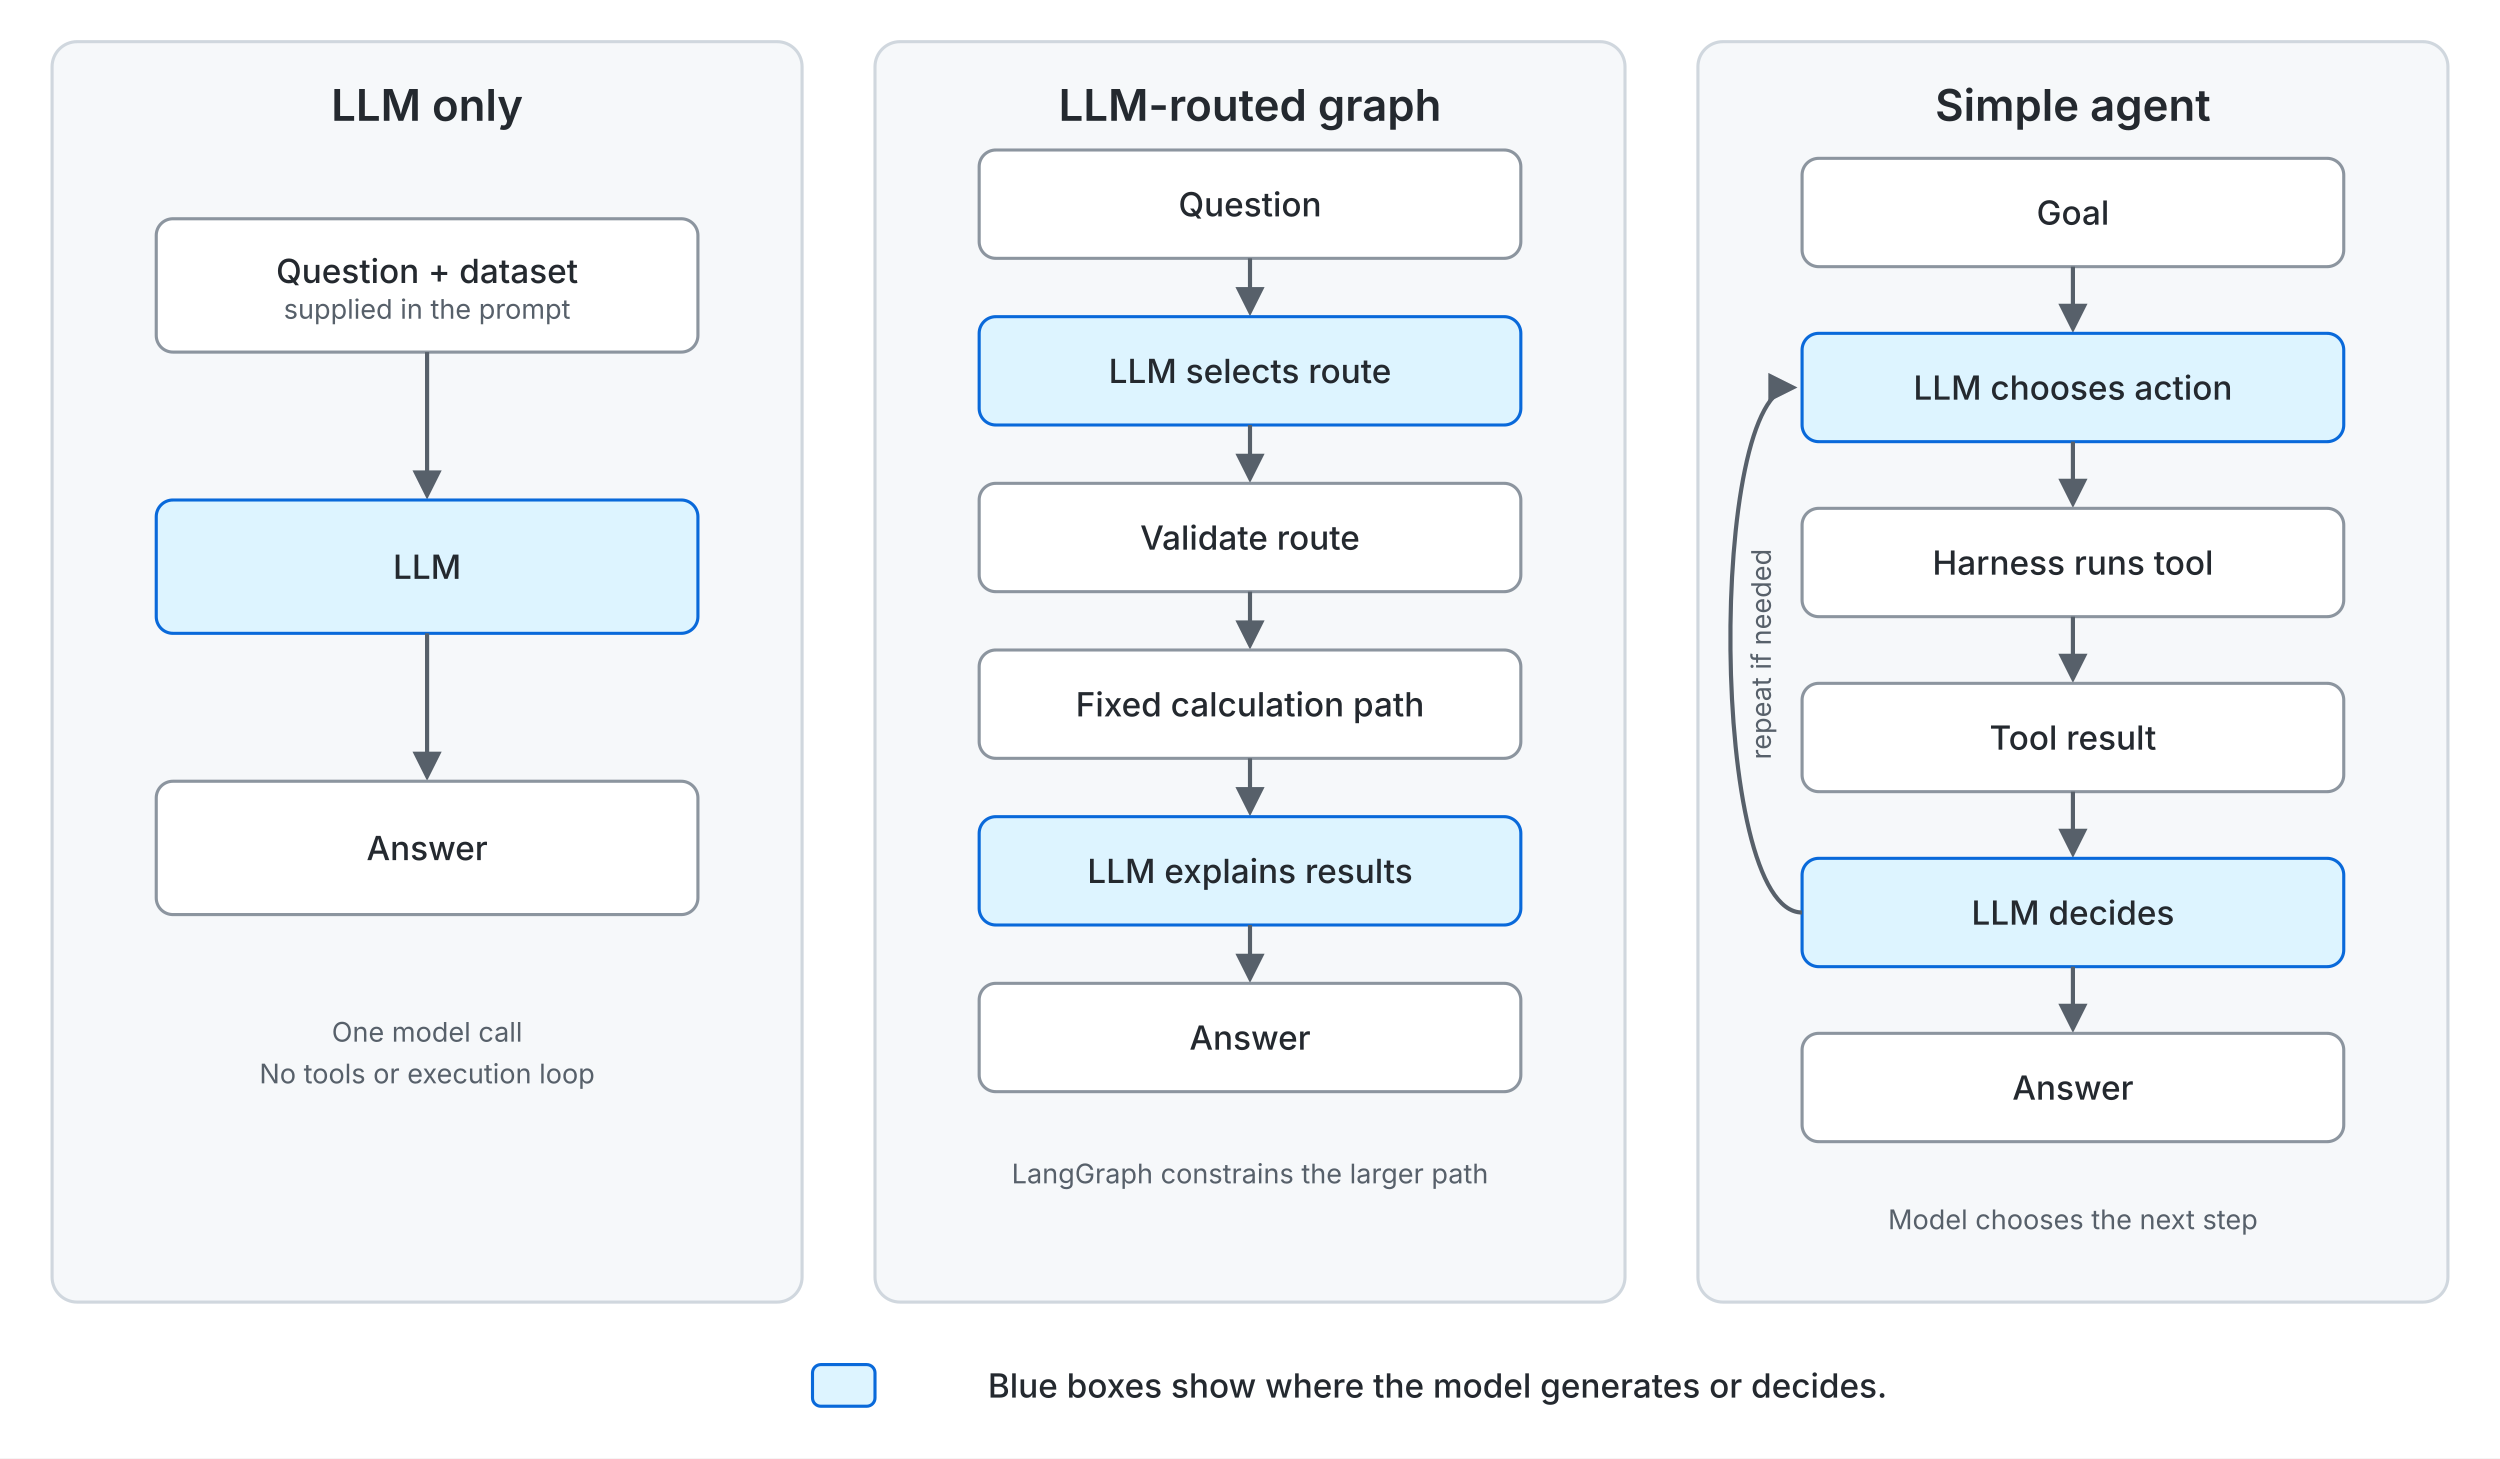
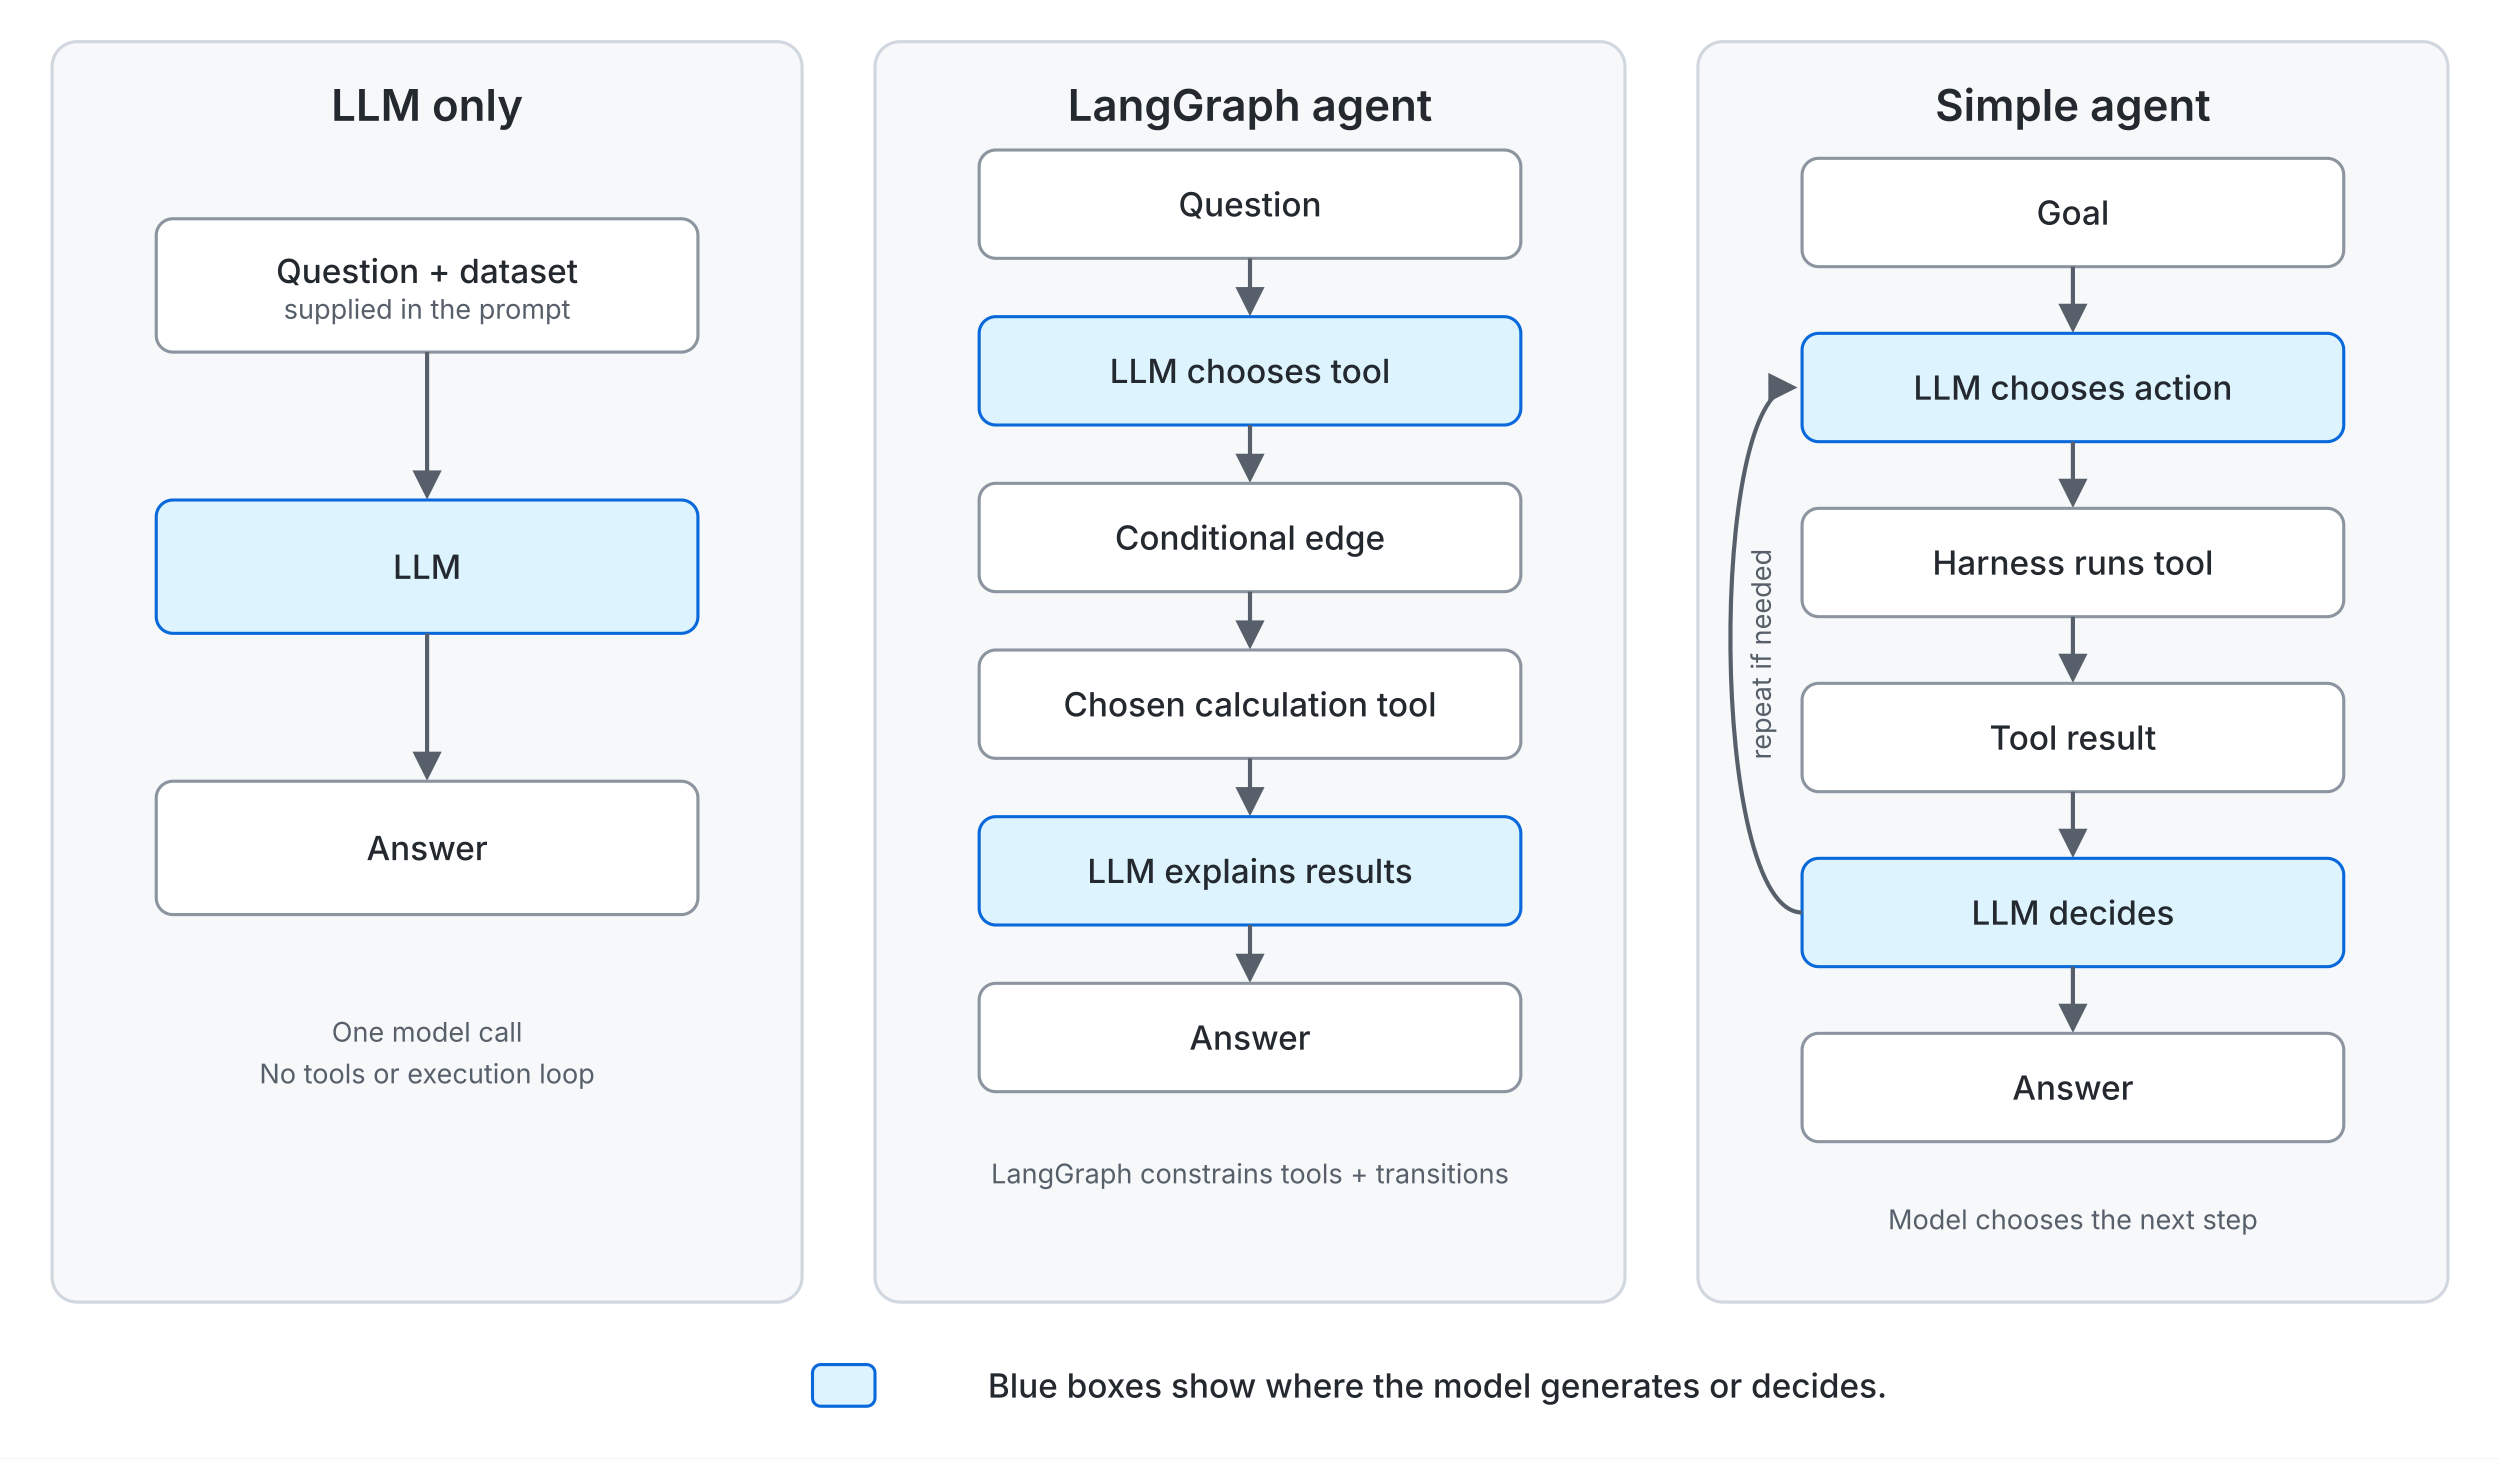
<svg xmlns="http://www.w3.org/2000/svg" width="1200" height="700" viewBox="0 0 1200 700" role="img" aria-labelledby="title description">
  <defs>
    <marker id="arrow" viewBox="0 0 10 10" refX="8" refY="5" markerWidth="7" markerHeight="7" orient="auto-start-reverse">
      <path d="M 0 0 L 10 5 L 0 10 z" fill="#57606a" />
    </marker>
    <style>
      .panel { fill: #f6f8fa; stroke: #d0d7de; stroke-width: 1.5; }
      .node { fill: #ffffff; stroke: #8c959f; stroke-width: 1.5; }
      .model { fill: #ddf4ff; stroke: #0969da; }
      .heading { fill: #24292f; font: 600 21px -apple-system, BlinkMacSystemFont, "Segoe UI", sans-serif; }
      .label { fill: #24292f; font: 500 16px -apple-system, BlinkMacSystemFont, "Segoe UI", sans-serif; text-anchor: middle; dominant-baseline: middle; }
      .note { fill: #57606a; font: 13px -apple-system, BlinkMacSystemFont, "Segoe UI", sans-serif; text-anchor: middle; }
      .arrow { fill: none; stroke: #57606a; stroke-width: 2; marker-end: url(#arrow); }
    </style>
  </defs>
  <rect width="1200" height="700" fill="#ffffff" />
  <rect class="panel" x="25" y="20" width="360" height="605" rx="12" />
  <rect class="panel" x="420" y="20" width="360" height="605" rx="12" />
  <rect class="panel" x="815" y="20" width="360" height="605" rx="12" />
  <text class="heading" x="205" y="58" text-anchor="middle">LLM only</text>
-   <text class="heading" x="600" y="58" text-anchor="middle">LLM-routed graph</text>
+   <text class="heading" x="600" y="58" text-anchor="middle">LangGraph agent</text>
  <text class="heading" x="995" y="58" text-anchor="middle">Simple agent</text>
  <rect class="node" x="75" y="105" width="260" height="64" rx="8" />
  <text class="label" x="205" y="130">Question + dataset</text>
  <text class="note" x="205" y="153">supplied in the prompt</text>
  <path class="arrow" d="M 205 169 L 205 237" />
  <rect class="node model" x="75" y="240" width="260" height="64" rx="8" />
  <text class="label" x="205" y="272">LLM</text>
  <path class="arrow" d="M 205 304 L 205 372" />
  <rect class="node" x="75" y="375" width="260" height="64" rx="8" />
  <text class="label" x="205" y="407">Answer</text>
  <text class="note" x="205" y="500">One model call</text>
  <text class="note" x="205" y="520">No tools or execution loop</text>
  <rect class="node" x="470" y="72" width="260" height="52" rx="8" />
  <text class="label" x="600" y="98">Question</text>
  <path class="arrow" d="M 600 124 L 600 149" />
  <rect class="node model" x="470" y="152" width="260" height="52" rx="8" />
-   <text class="label" x="600" y="178">LLM selects route</text>
+   <text class="label" x="600" y="178">LLM chooses tool</text>
  <path class="arrow" d="M 600 204 L 600 229" />
  <rect class="node" x="470" y="232" width="260" height="52" rx="8" />
-   <text class="label" x="600" y="258">Validate route</text>
+   <text class="label" x="600" y="258">Conditional edge</text>
  <path class="arrow" d="M 600 284 L 600 309" />
  <rect class="node" x="470" y="312" width="260" height="52" rx="8" />
-   <text class="label" x="600" y="338">Fixed calculation path</text>
+   <text class="label" x="600" y="338">Chosen calculation tool</text>
  <path class="arrow" d="M 600 364 L 600 389" />
  <rect class="node model" x="470" y="392" width="260" height="52" rx="8" />
  <text class="label" x="600" y="418">LLM explains results</text>
  <path class="arrow" d="M 600 444 L 600 469" />
  <rect class="node" x="470" y="472" width="260" height="52" rx="8" />
  <text class="label" x="600" y="498">Answer</text>
-   <text class="note" x="600" y="568">LangGraph constrains the larger path</text>
+   <text class="note" x="600" y="568">LangGraph constrains tools + transitions</text>
  <rect class="node" x="865" y="76" width="260" height="52" rx="8" />
  <text class="label" x="995" y="102">Goal</text>
  <path class="arrow" d="M 995 128 L 995 157" />
  <rect class="node model" x="865" y="160" width="260" height="52" rx="8" />
  <text class="label" x="995" y="186">LLM chooses action</text>
  <path class="arrow" d="M 995 212 L 995 241" />
  <rect class="node" x="865" y="244" width="260" height="52" rx="8" />
  <text class="label" x="995" y="270">Harness runs tool</text>
  <path class="arrow" d="M 995 296 L 995 325" />
  <rect class="node" x="865" y="328" width="260" height="52" rx="8" />
  <text class="label" x="995" y="354">Tool result</text>
  <path class="arrow" d="M 995 380 L 995 409" />
  <rect class="node model" x="865" y="412" width="260" height="52" rx="8" />
  <text class="label" x="995" y="438">LLM decides</text>
  <path class="arrow" d="M 995 464 L 995 493" />
  <rect class="node" x="865" y="496" width="260" height="52" rx="8" />
  <text class="label" x="995" y="522">Answer</text>
  <path d="M 865 438 C 820 438, 820 186, 860 186" class="arrow" />
  <text class="note" x="850" y="314" transform="rotate(-90 850 314)">repeat if needed</text>
  <text class="note" x="995" y="590">Model chooses the next step</text>
  <rect class="node model" x="390" y="655" width="30" height="20" rx="4" />
  <text class="label" x="690" y="665">Blue boxes show where the model generates or decides.</text>
</svg>
